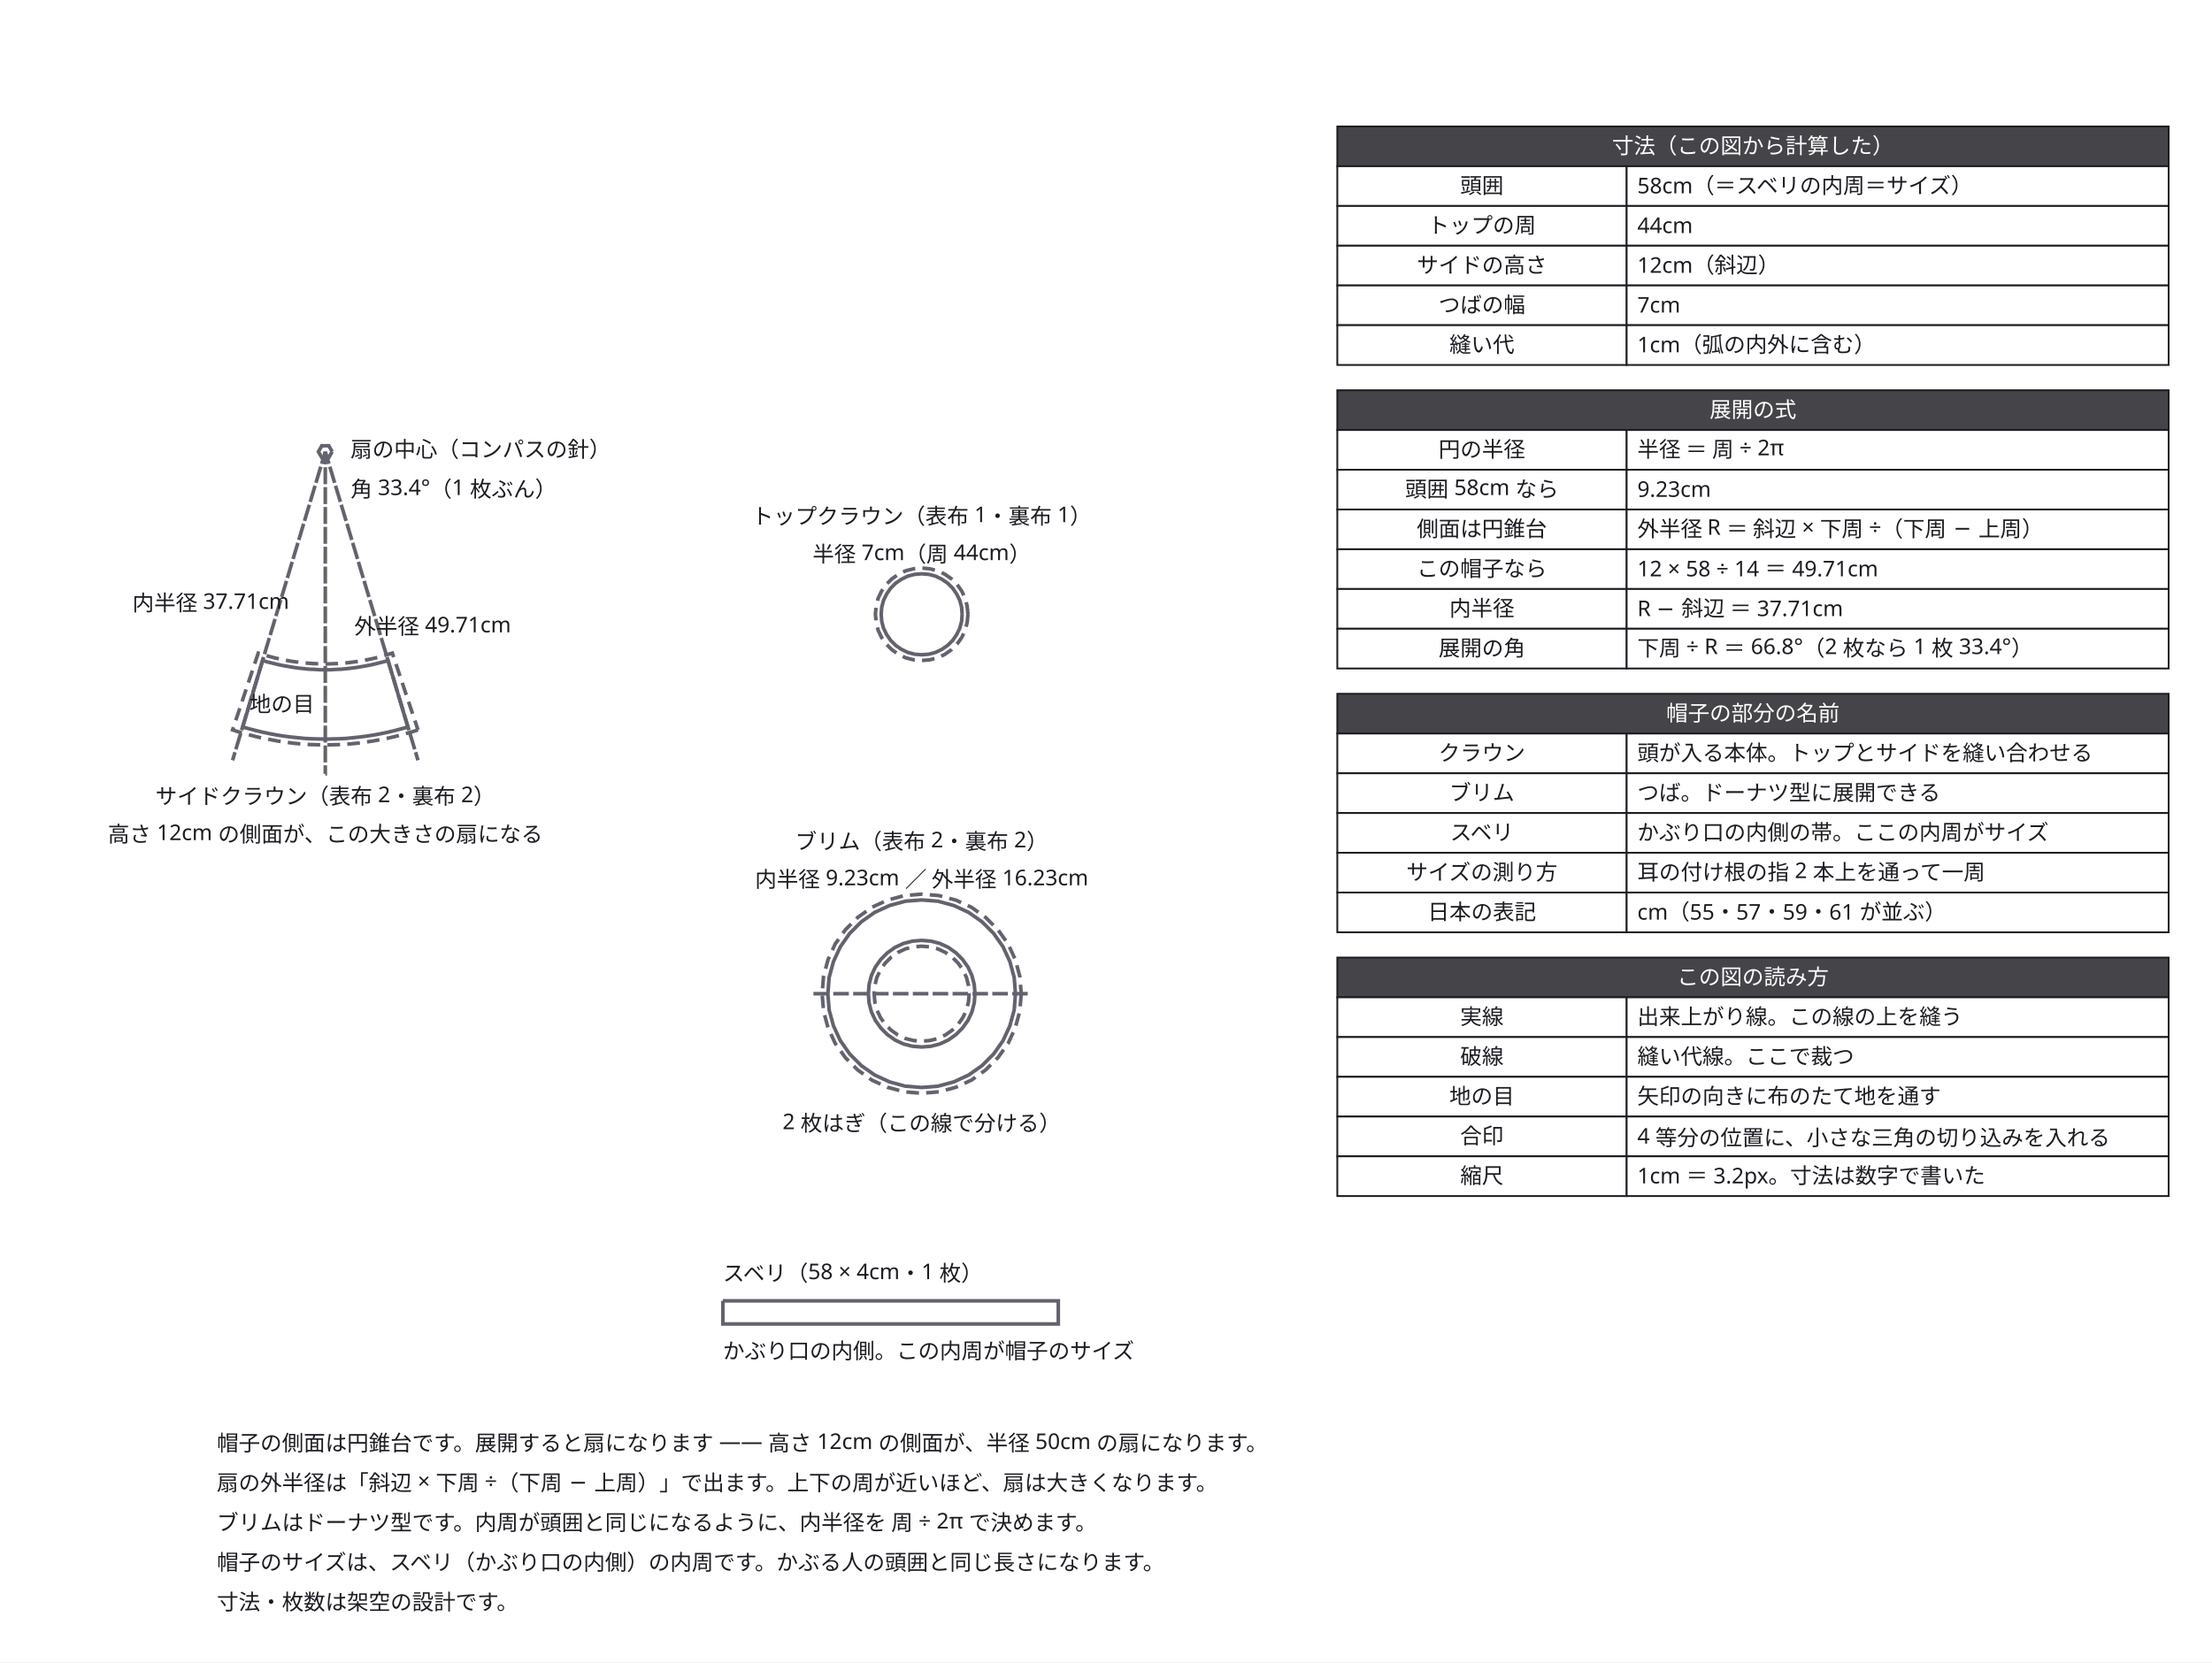
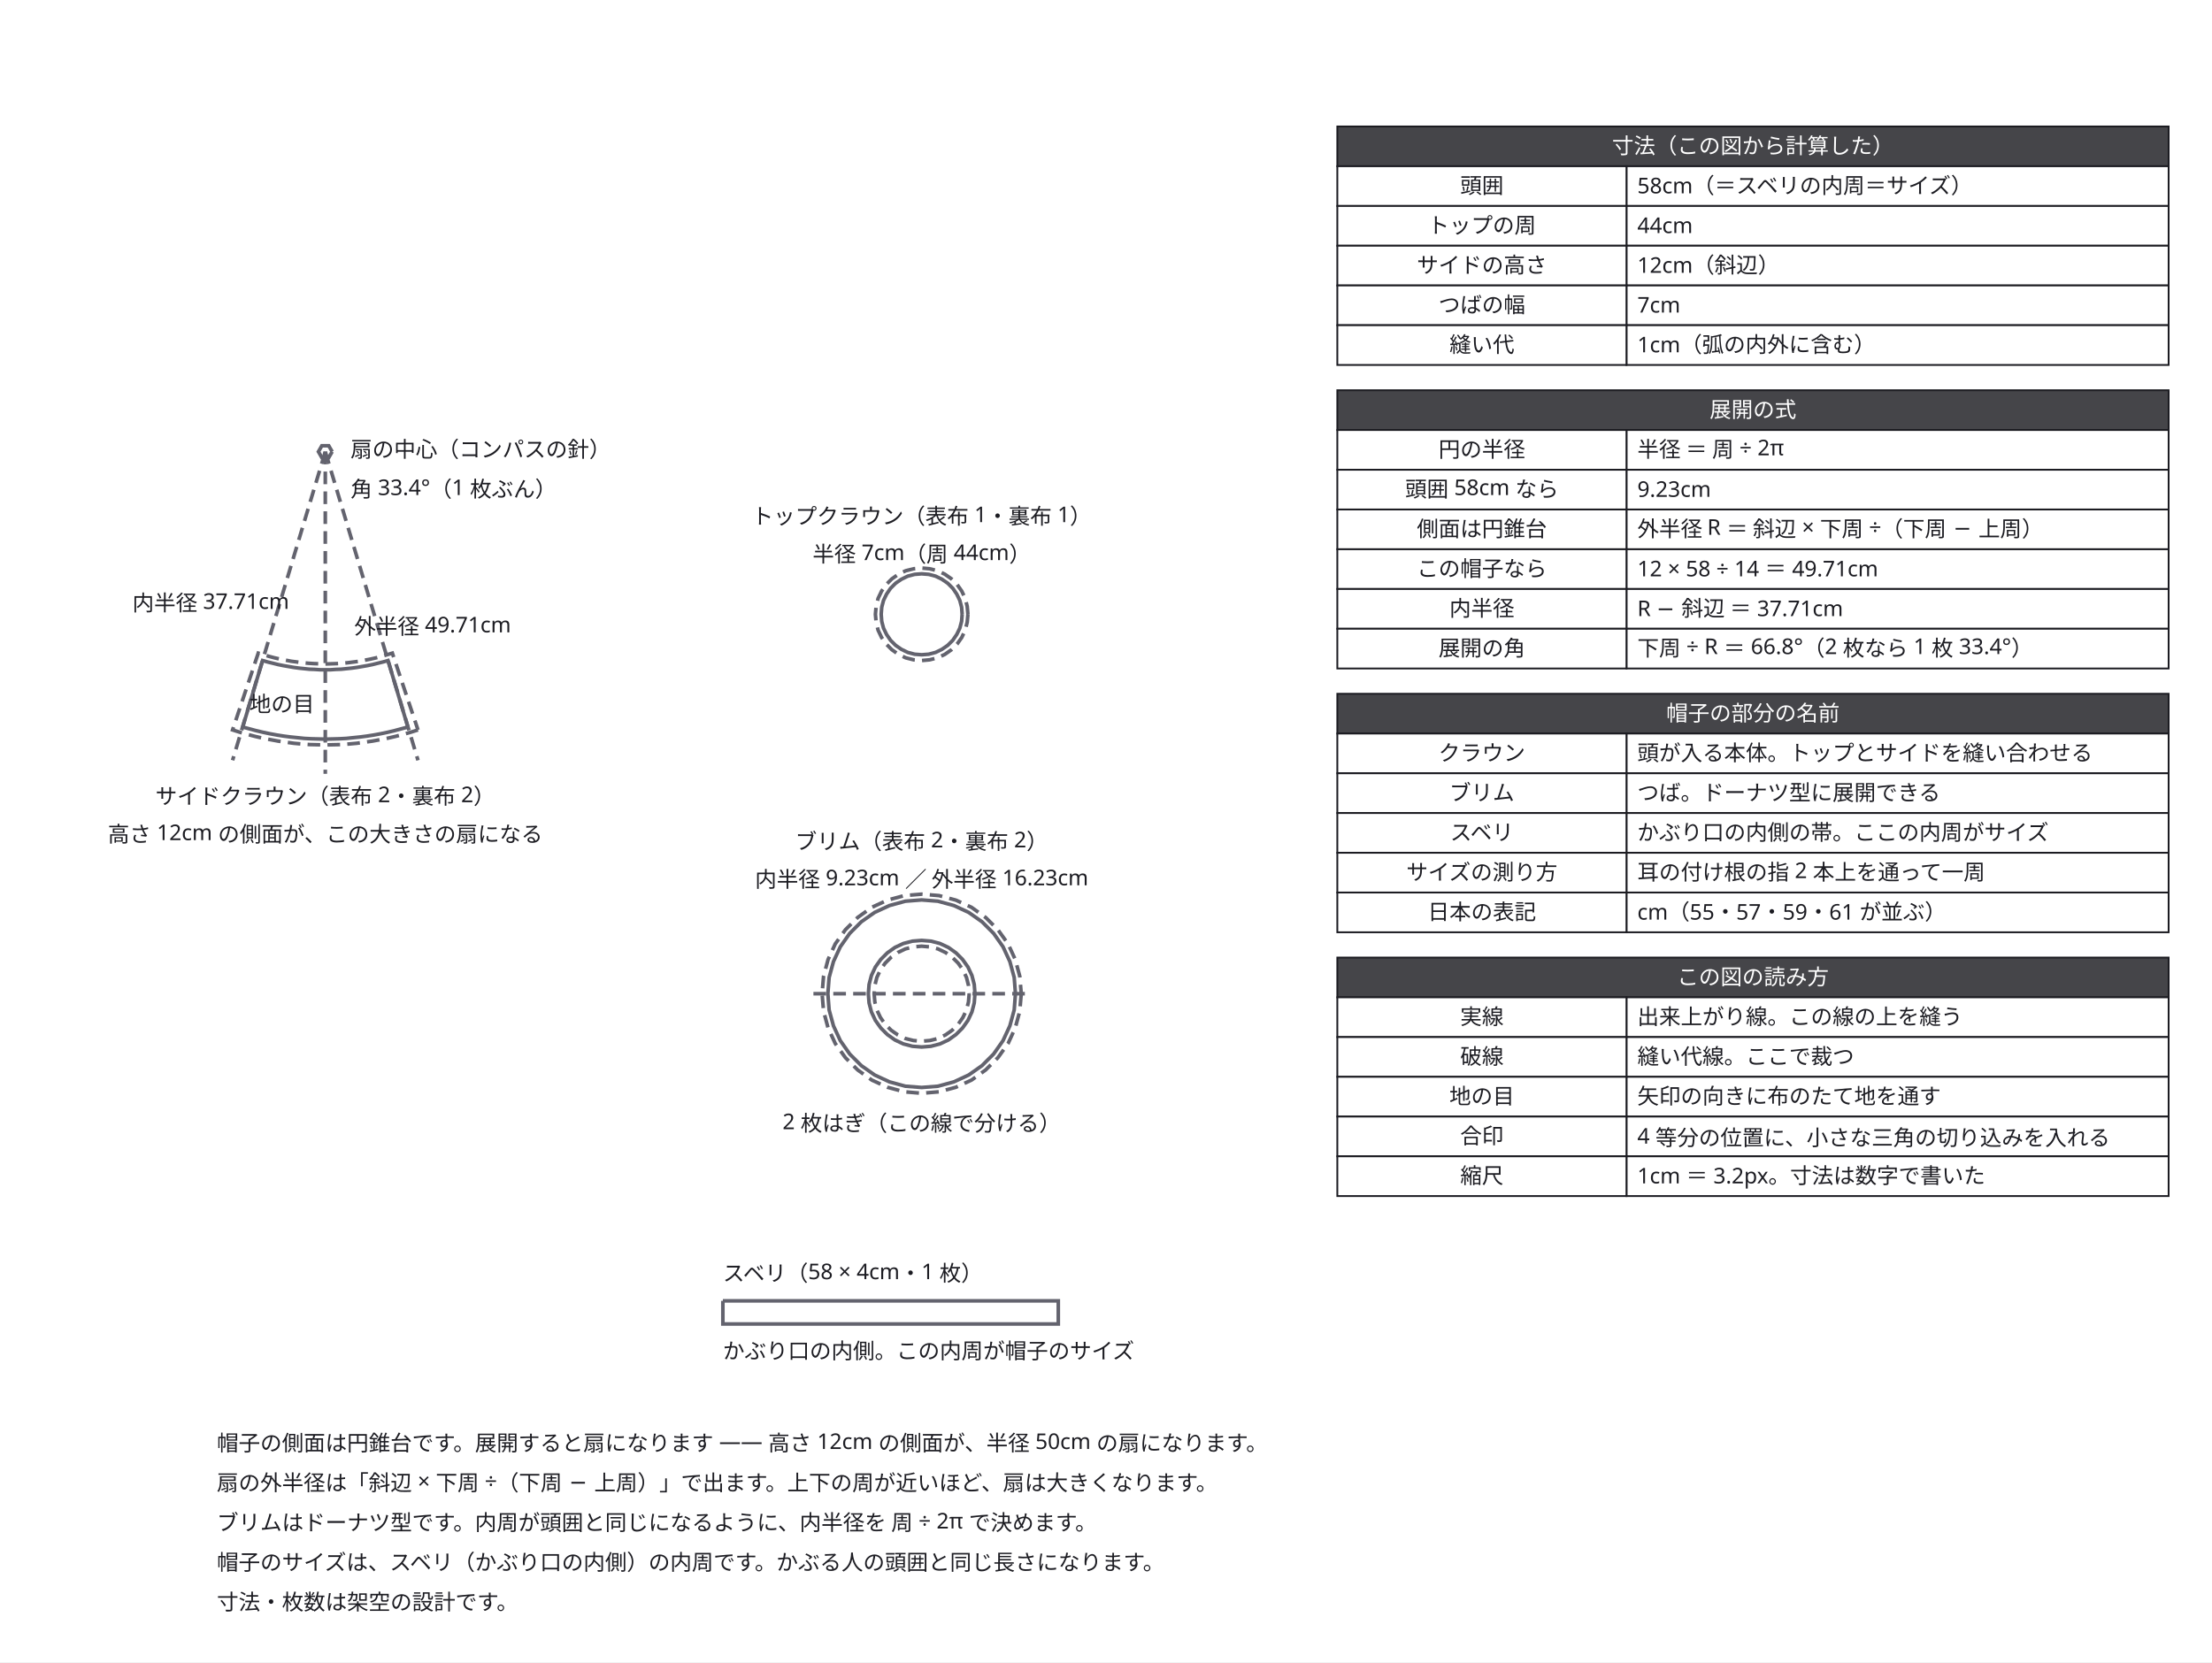
<svg xmlns="http://www.w3.org/2000/svg" width="1224" height="920" viewBox="0 0 1224 920">
  <defs>
    <marker id="arrow" viewBox="0 0 10 10" refX="9" refY="5" markerWidth="6" markerHeight="6" orient="auto">
      <path d="M 0 0 L 10 5 L 0 10 z" fill="#63636e" />
    </marker>
  </defs>
  <rect data-paper="1" x="0" y="0" width="1224" height="920" fill="#ffffff" />
  <g data-node="n1" data-pinned="false" data-shape="rect" />
  <g data-node="n2" data-pinned="false" data-shape="rect" />
  <g data-node="n3" data-pinned="false" data-shape="rect" />
  <g data-node="n4" data-pinned="false" data-shape="rect" />
  <g data-node="n5" data-pinned="false" data-shape="rect" />
  <g data-node="h70" data-pinned="false" data-shape="rect">
    <rect x="740" y="70" width="460" height="22" fill="#ffffff" stroke="#1c1c22" stroke-width="1" />
    <rect x="740" y="70" width="460" height="22" fill="#1c1c22" fill-opacity="0.82" />
  </g>
  <g data-node="h216" data-pinned="false" data-shape="rect">
    <rect x="740" y="216" width="460" height="22" fill="#ffffff" stroke="#1c1c22" stroke-width="1" />
    <rect x="740" y="216" width="460" height="22" fill="#1c1c22" fill-opacity="0.82" />
  </g>
  <g data-node="h384" data-pinned="false" data-shape="rect">
    <rect x="740" y="384" width="460" height="22" fill="#ffffff" stroke="#1c1c22" stroke-width="1" />
    <rect x="740" y="384" width="460" height="22" fill="#1c1c22" fill-opacity="0.82" />
  </g>
  <g data-node="h530" data-pinned="false" data-shape="rect">
    <rect x="740" y="530" width="460" height="22" fill="#ffffff" stroke="#1c1c22" stroke-width="1" />
    <rect x="740" y="530" width="460" height="22" fill="#1c1c22" fill-opacity="0.82" />
  </g>
  <g data-node="b92" data-pinned="false" data-shape="rect">
    <rect x="900" y="92" width="300" height="22" fill="#ffffff" stroke="#1c1c22" stroke-width="1" />
  </g>
  <g data-node="b114" data-pinned="false" data-shape="rect">
    <rect x="900" y="114" width="300" height="22" fill="#ffffff" stroke="#1c1c22" stroke-width="1" />
  </g>
  <g data-node="b136" data-pinned="false" data-shape="rect">
    <rect x="900" y="136" width="300" height="22" fill="#ffffff" stroke="#1c1c22" stroke-width="1" />
  </g>
  <g data-node="b158" data-pinned="false" data-shape="rect">
    <rect x="900" y="158" width="300" height="22" fill="#ffffff" stroke="#1c1c22" stroke-width="1" />
  </g>
  <g data-node="b180" data-pinned="false" data-shape="rect">
    <rect x="900" y="180" width="300" height="22" fill="#ffffff" stroke="#1c1c22" stroke-width="1" />
  </g>
  <g data-node="b238" data-pinned="false" data-shape="rect">
    <rect x="900" y="238" width="300" height="22" fill="#ffffff" stroke="#1c1c22" stroke-width="1" />
  </g>
  <g data-node="b260" data-pinned="false" data-shape="rect">
    <rect x="900" y="260" width="300" height="22" fill="#ffffff" stroke="#1c1c22" stroke-width="1" />
  </g>
  <g data-node="b282" data-pinned="false" data-shape="rect">
    <rect x="900" y="282" width="300" height="22" fill="#ffffff" stroke="#1c1c22" stroke-width="1" />
  </g>
  <g data-node="b304" data-pinned="false" data-shape="rect">
    <rect x="900" y="304" width="300" height="22" fill="#ffffff" stroke="#1c1c22" stroke-width="1" />
  </g>
  <g data-node="b326" data-pinned="false" data-shape="rect">
    <rect x="900" y="326" width="300" height="22" fill="#ffffff" stroke="#1c1c22" stroke-width="1" />
  </g>
  <g data-node="b348" data-pinned="false" data-shape="rect">
    <rect x="900" y="348" width="300" height="22" fill="#ffffff" stroke="#1c1c22" stroke-width="1" />
  </g>
  <g data-node="b406" data-pinned="false" data-shape="rect">
    <rect x="900" y="406" width="300" height="22" fill="#ffffff" stroke="#1c1c22" stroke-width="1" />
  </g>
  <g data-node="b428" data-pinned="false" data-shape="rect">
    <rect x="900" y="428" width="300" height="22" fill="#ffffff" stroke="#1c1c22" stroke-width="1" />
  </g>
  <g data-node="b450" data-pinned="false" data-shape="rect">
    <rect x="900" y="450" width="300" height="22" fill="#ffffff" stroke="#1c1c22" stroke-width="1" />
  </g>
  <g data-node="b472" data-pinned="false" data-shape="rect">
    <rect x="900" y="472" width="300" height="22" fill="#ffffff" stroke="#1c1c22" stroke-width="1" />
  </g>
  <g data-node="b494" data-pinned="false" data-shape="rect">
    <rect x="900" y="494" width="300" height="22" fill="#ffffff" stroke="#1c1c22" stroke-width="1" />
  </g>
  <g data-node="b552" data-pinned="false" data-shape="rect">
    <rect x="900" y="552" width="300" height="22" fill="#ffffff" stroke="#1c1c22" stroke-width="1" />
  </g>
  <g data-node="b574" data-pinned="false" data-shape="rect">
    <rect x="900" y="574" width="300" height="22" fill="#ffffff" stroke="#1c1c22" stroke-width="1" />
  </g>
  <g data-node="b596" data-pinned="false" data-shape="rect">
    <rect x="900" y="596" width="300" height="22" fill="#ffffff" stroke="#1c1c22" stroke-width="1" />
  </g>
  <g data-node="b618" data-pinned="false" data-shape="rect">
    <rect x="900" y="618" width="300" height="22" fill="#ffffff" stroke="#1c1c22" stroke-width="1" />
  </g>
  <g data-node="b640" data-pinned="false" data-shape="rect">
    <rect x="900" y="640" width="300" height="22" fill="#ffffff" stroke="#1c1c22" stroke-width="1" />
  </g>
  <g data-node="sc_n2" data-pinned="false" data-shape="rect" />
  <g data-node="sc_n" data-pinned="false" data-shape="rect" />
  <g data-node="tc_n" data-pinned="false" data-shape="rect" />
  <g data-node="br_n" data-pinned="false" data-shape="rect" />
  <g data-node="sb_1" data-pinned="false" data-shape="rect" />
  <g data-node="tc_1" data-pinned="false" data-shape="rect" />
  <g data-node="br_1" data-pinned="false" data-shape="rect" />
  <g data-node="sb_n" data-pinned="false" data-shape="rect" />
  <g data-node="sc_c" data-pinned="false" data-shape="rect" />
  <g data-node="a92" data-pinned="false" data-shape="rect">
    <rect x="740" y="92" width="160" height="22" fill="#ffffff" stroke="#1c1c22" stroke-width="1" />
  </g>
  <g data-node="a114" data-pinned="false" data-shape="rect">
    <rect x="740" y="114" width="160" height="22" fill="#ffffff" stroke="#1c1c22" stroke-width="1" />
  </g>
  <g data-node="a136" data-pinned="false" data-shape="rect">
    <rect x="740" y="136" width="160" height="22" fill="#ffffff" stroke="#1c1c22" stroke-width="1" />
  </g>
  <g data-node="a158" data-pinned="false" data-shape="rect">
    <rect x="740" y="158" width="160" height="22" fill="#ffffff" stroke="#1c1c22" stroke-width="1" />
  </g>
  <g data-node="a180" data-pinned="false" data-shape="rect">
    <rect x="740" y="180" width="160" height="22" fill="#ffffff" stroke="#1c1c22" stroke-width="1" />
  </g>
  <g data-node="a238" data-pinned="false" data-shape="rect">
    <rect x="740" y="238" width="160" height="22" fill="#ffffff" stroke="#1c1c22" stroke-width="1" />
  </g>
  <g data-node="a260" data-pinned="false" data-shape="rect">
    <rect x="740" y="260" width="160" height="22" fill="#ffffff" stroke="#1c1c22" stroke-width="1" />
  </g>
  <g data-node="a282" data-pinned="false" data-shape="rect">
    <rect x="740" y="282" width="160" height="22" fill="#ffffff" stroke="#1c1c22" stroke-width="1" />
  </g>
  <g data-node="a304" data-pinned="false" data-shape="rect">
    <rect x="740" y="304" width="160" height="22" fill="#ffffff" stroke="#1c1c22" stroke-width="1" />
  </g>
  <g data-node="a326" data-pinned="false" data-shape="rect">
    <rect x="740" y="326" width="160" height="22" fill="#ffffff" stroke="#1c1c22" stroke-width="1" />
  </g>
  <g data-node="a348" data-pinned="false" data-shape="rect">
    <rect x="740" y="348" width="160" height="22" fill="#ffffff" stroke="#1c1c22" stroke-width="1" />
  </g>
  <g data-node="a406" data-pinned="false" data-shape="rect">
    <rect x="740" y="406" width="160" height="22" fill="#ffffff" stroke="#1c1c22" stroke-width="1" />
  </g>
  <g data-node="a428" data-pinned="false" data-shape="rect">
    <rect x="740" y="428" width="160" height="22" fill="#ffffff" stroke="#1c1c22" stroke-width="1" />
  </g>
  <g data-node="a450" data-pinned="false" data-shape="rect">
    <rect x="740" y="450" width="160" height="22" fill="#ffffff" stroke="#1c1c22" stroke-width="1" />
  </g>
  <g data-node="a472" data-pinned="false" data-shape="rect">
    <rect x="740" y="472" width="160" height="22" fill="#ffffff" stroke="#1c1c22" stroke-width="1" />
  </g>
  <g data-node="a494" data-pinned="false" data-shape="rect">
    <rect x="740" y="494" width="160" height="22" fill="#ffffff" stroke="#1c1c22" stroke-width="1" />
  </g>
  <g data-node="a552" data-pinned="false" data-shape="rect">
    <rect x="740" y="552" width="160" height="22" fill="#ffffff" stroke="#1c1c22" stroke-width="1" />
  </g>
  <g data-node="a574" data-pinned="false" data-shape="rect">
    <rect x="740" y="574" width="160" height="22" fill="#ffffff" stroke="#1c1c22" stroke-width="1" />
  </g>
  <g data-node="a596" data-pinned="false" data-shape="rect">
    <rect x="740" y="596" width="160" height="22" fill="#ffffff" stroke="#1c1c22" stroke-width="1" />
  </g>
  <g data-node="a618" data-pinned="false" data-shape="rect">
    <rect x="740" y="618" width="160" height="22" fill="#ffffff" stroke="#1c1c22" stroke-width="1" />
  </g>
  <g data-node="a640" data-pinned="false" data-shape="rect">
    <rect x="740" y="640" width="160" height="22" fill="#ffffff" stroke="#1c1c22" stroke-width="1" />
  </g>
  <g data-node="br_2" data-pinned="false" data-shape="rect" />
  <g data-node="sc_a" data-pinned="false" data-shape="rect" />
  <g data-node="sc_r" data-pinned="false" data-shape="rect" />
  <g data-node="sc_r2" data-pinned="false" data-shape="rect" />
  <g data-node="sc_g" data-pinned="false" data-shape="rect" />
  <g data-node="e0" data-pinned="false" data-shape="rect" />
  <g data-node="e1" data-pinned="false" data-shape="rect" />
  <g data-node="e2" data-pinned="false" data-shape="rect" />
  <g data-node="e3" data-pinned="false" data-shape="rect" />
  <g data-node="e4" data-pinned="false" data-shape="rect" />
  <g data-node="e5" data-pinned="false" data-shape="rect" />
  <g data-node="e6" data-pinned="false" data-shape="rect" />
  <g data-node="e7" data-pinned="false" data-shape="rect" />
  <g data-node="e8" data-pinned="false" data-shape="rect" />
  <g data-node="e9" data-pinned="false" data-shape="rect" />
  <g data-node="e10" data-pinned="false" data-shape="rect" />
  <g data-node="e11" data-pinned="false" data-shape="rect" />
  <g data-node="e12" data-pinned="false" data-shape="rect" />
  <g data-node="e13" data-pinned="false" data-shape="rect" />
  <g data-edge="e0&gt;e0" data-pinned="false">
    <path d="M 225.7 402.4 L 222 403.4 L 218.3 404.4 L 214.5 405.3 L 210.7 406.1 L 206.9 406.8 L 203.1 407.4 L 199.3 407.9 L 195.4 408.3 L 191.6 408.7 L 187.7 408.9 L 183.9 409 L 180 409.1 L 176.1 409 L 172.3 408.9 L 168.4 408.7 L 164.6 408.3 L 160.7 407.9 L 156.9 407.4 L 153.1 406.8 L 149.3 406.1 L 145.5 405.3 L 141.7 404.4 L 138 403.4 L 134.3 402.4 L 145.3 365.6 L 148.1 366.4 L 151 367.1 L 153.8 367.8 L 156.7 368.4 L 159.6 368.9 L 162.5 369.4 L 165.4 369.8 L 168.3 370.1 L 171.2 370.4 L 174.1 370.5 L 177.1 370.7 L 180 370.7 L 182.9 370.7 L 185.9 370.5 L 188.8 370.4 L 191.7 370.1 L 194.6 369.8 L 197.5 369.4 L 200.4 368.9 L 203.3 368.4 L 206.2 367.8 L 209 367.1 L 211.9 366.4 L 214.7 365.6 L 225.7 402.4" fill="none" stroke="#63636e" stroke-width="2" />
  </g>
  <g data-edge="e1&gt;e1" data-pinned="false">
    <path d="M 231.3 404 L 227.2 405.3 L 223 406.5 L 218.8 407.6 L 214.5 408.6 L 210.3 409.4 L 206 410.2 L 201.7 410.8 L 197.4 411.4 L 193 411.8 L 188.7 412.1 L 184.3 412.2 L 180 412.3 L 175.7 412.2 L 171.3 412.1 L 167 411.8 L 162.6 411.4 L 158.3 410.8 L 154 410.2 L 149.7 409.4 L 145.5 408.6 L 141.2 407.6 L 137 406.5 L 132.8 405.3 L 128.7 404 L 142.9 361.5 L 145.9 362.4 L 148.9 363.3 L 151.9 364.1 L 155 364.8 L 158.1 365.4 L 161.2 366 L 164.3 366.4 L 167.4 366.8 L 170.6 367.1 L 173.7 367.3 L 176.9 367.4 L 180 367.5 L 183.1 367.4 L 186.3 367.3 L 189.4 367.1 L 192.6 366.8 L 195.7 366.4 L 198.8 366 L 201.9 365.4 L 205 364.8 L 208.1 364.1 L 211.1 363.3 L 214.1 362.4 L 217.1 361.5 L 231.3 404" fill="none" stroke="#63636e" stroke-width="2" stroke-dasharray="7 4" />
  </g>
  <g data-edge="e2&gt;e2" data-pinned="false">
-     <path d="M 180 250 L 231.3 420.8 L 180.3 251" fill="none" stroke="#63636e" stroke-width="2" stroke-dasharray="7 4" />
+     <path d="M 180 250 L 231.3 420.8" fill="none" stroke="#63636e" stroke-width="2" stroke-dasharray="7 4" />
  </g>
  <g data-edge="e3&gt;e3" data-pinned="false">
-     <path d="M 180 250 L 128.7 420.8 L 179.7 251" fill="none" stroke="#63636e" stroke-width="2" stroke-dasharray="7 4" />
+     <path d="M 180 250 L 128.7 420.8" fill="none" stroke="#63636e" stroke-width="2" stroke-dasharray="7 4" />
  </g>
  <g data-edge="e4&gt;e4" data-pinned="false">
-     <path d="M 180 250 L 180 428.3 L 180 251" fill="none" stroke="#63636e" stroke-width="2" stroke-dasharray="7 4" />
+     <path d="M 180 250 L 180 428.3" fill="none" stroke="#63636e" stroke-width="2" stroke-dasharray="7 4" />
  </g>
  <g data-edge="e5&gt;e5" data-pinned="false">
    <path d="M 183.8 250 L 181.9 253.3 L 178.1 253.3 L 176.2 250 L 178.1 246.7 L 181.9 246.7 L 183.8 250" fill="none" stroke="#63636e" stroke-width="2" />
  </g>
  <g data-edge="e6&gt;e6" data-pinned="false">
    <path d="M 532.4 340 L 532.1 343.9 L 531.1 347.7 L 529.4 351.2 L 527.2 354.4 L 524.4 357.2 L 521.2 359.4 L 517.7 361.1 L 513.9 362.1 L 510 362.4 L 506.1 362.1 L 502.3 361.1 L 498.8 359.4 L 495.6 357.2 L 492.8 354.4 L 490.6 351.2 L 488.9 347.7 L 487.9 343.9 L 487.6 340 L 487.9 336.1 L 488.9 332.3 L 490.6 328.8 L 492.8 325.6 L 495.6 322.8 L 498.8 320.6 L 502.3 318.9 L 506.1 317.9 L 510 317.6 L 513.9 317.9 L 517.7 318.9 L 521.2 320.6 L 524.4 322.8 L 527.2 325.6 L 529.4 328.8 L 531.1 332.3 L 532.1 336.1 L 532.4 340" fill="none" stroke="#63636e" stroke-width="2" />
  </g>
  <g data-edge="e7&gt;e7" data-pinned="false">
    <path d="M 535.6 340 L 535.2 344.4 L 534.1 348.8 L 532.2 352.8 L 529.6 356.5 L 526.5 359.6 L 522.8 362.2 L 518.8 364.1 L 514.4 365.2 L 510 365.6 L 505.6 365.2 L 501.2 364.1 L 497.2 362.2 L 493.5 359.6 L 490.4 356.5 L 487.8 352.8 L 485.9 348.8 L 484.8 344.4 L 484.4 340 L 484.8 335.6 L 485.9 331.2 L 487.8 327.2 L 490.4 323.5 L 493.5 320.4 L 497.2 317.8 L 501.2 315.9 L 505.6 314.8 L 510 314.4 L 514.4 314.8 L 518.8 315.9 L 522.8 317.8 L 526.5 320.4 L 529.6 323.5 L 532.2 327.2 L 534.1 331.2 L 535.2 335.6 L 535.6 340" fill="none" stroke="#63636e" stroke-width="2" stroke-dasharray="7 4" />
  </g>
  <g data-edge="e8&gt;e8" data-pinned="false">
    <path d="M 539.5 550 L 539.1 555.1 L 537.8 560.1 L 535.6 564.8 L 532.6 569 L 529 572.6 L 524.8 575.6 L 520.1 577.8 L 515.1 579.1 L 510 579.5 L 504.9 579.1 L 499.9 577.8 L 495.2 575.6 L 491 572.6 L 487.4 569 L 484.4 564.8 L 482.2 560.1 L 480.9 555.1 L 480.5 550 L 480.9 544.9 L 482.2 539.9 L 484.4 535.2 L 487.4 531 L 491 527.4 L 495.2 524.4 L 499.9 522.2 L 504.9 520.9 L 510 520.5 L 515.1 520.9 L 520.1 522.2 L 524.8 524.4 L 529 527.4 L 532.6 531 L 535.6 535.2 L 537.8 539.9 L 539.1 544.9 L 539.5 550" fill="none" stroke="#63636e" stroke-width="2" />
  </g>
  <g data-edge="e9&gt;e9" data-pinned="false">
    <path d="M 561.9 550 L 561.2 559 L 558.8 567.8 L 555 576 L 549.8 583.4 L 543.4 589.8 L 536 595 L 527.8 598.8 L 519 601.2 L 510 601.9 L 501 601.2 L 492.2 598.8 L 484 595 L 476.6 589.8 L 470.2 583.4 L 465 576 L 461.2 567.8 L 458.8 559 L 458.1 550 L 458.8 541 L 461.2 532.2 L 465 524 L 470.2 516.6 L 476.6 510.2 L 484 505 L 492.2 501.2 L 501 498.8 L 510 498.1 L 519 498.8 L 527.8 501.2 L 536 505 L 543.4 510.2 L 549.8 516.6 L 555 524 L 558.8 532.2 L 561.2 541 L 561.9 550" fill="none" stroke="#63636e" stroke-width="2" />
  </g>
  <g data-edge="e10&gt;e10" data-pinned="false">
    <path d="M 536.3 550 L 535.9 554.6 L 534.8 559 L 532.8 563.2 L 530.2 566.9 L 526.9 570.2 L 523.2 572.8 L 519 574.8 L 514.6 575.9 L 510 576.3 L 505.4 575.9 L 501 574.8 L 496.8 572.8 L 493.1 570.2 L 489.8 566.9 L 487.2 563.2 L 485.2 559 L 484.1 554.6 L 483.7 550 L 484.1 545.4 L 485.2 541 L 487.2 536.8 L 489.8 533.1 L 493.1 529.8 L 496.8 527.2 L 501 525.2 L 505.4 524.1 L 510 523.7 L 514.6 524.1 L 519 525.2 L 523.2 527.2 L 526.9 529.8 L 530.2 533.1 L 532.8 536.8 L 534.8 541 L 535.9 545.4 L 536.3 550" fill="none" stroke="#63636e" stroke-width="2" stroke-dasharray="7 4" />
  </g>
  <g data-edge="e11&gt;e11" data-pinned="false">
    <path d="M 565.1 550 L 564.3 559.6 L 561.8 568.9 L 557.8 577.6 L 552.2 585.4 L 545.4 592.2 L 537.6 597.8 L 528.9 601.8 L 519.6 604.3 L 510 605.1 L 500.4 604.3 L 491.1 601.8 L 482.4 597.8 L 474.6 592.2 L 467.8 585.4 L 462.2 577.6 L 458.2 568.9 L 455.7 559.6 L 454.9 550 L 455.7 540.4 L 458.2 531.1 L 462.2 522.4 L 467.8 514.6 L 474.6 507.8 L 482.4 502.2 L 491.1 498.2 L 500.4 495.7 L 510 494.9 L 519.6 495.7 L 528.9 498.2 L 537.6 502.2 L 545.4 507.8 L 552.2 514.6 L 557.8 522.4 L 561.8 531.1 L 564.3 540.4 L 565.1 550" fill="none" stroke="#63636e" stroke-width="2" stroke-dasharray="7 4" />
  </g>
  <g data-edge="e12&gt;e12" data-pinned="false">
-     <path d="M 450.1 550 L 569.9 550 L 451.1 550" fill="none" stroke="#63636e" stroke-width="2" stroke-dasharray="7 4" />
+     <path d="M 450.1 550 L 569.9 550" fill="none" stroke="#63636e" stroke-width="2" stroke-dasharray="7 4" />
  </g>
  <g data-edge="e13&gt;e13" data-pinned="false">
    <path d="M 400 720 L 585.6 720 L 585.6 732.8 L 400 732.8 L 400 720" fill="none" stroke="#63636e" stroke-width="2" />
  </g>
  <g data-name="n1">
    <text x="120" y="803" text-anchor="start" font-family="sans-serif" font-size="12" fill="#1c1c22">帽子の側面は円錐台です。展開すると扇になります —— 高さ 12cm の側面が、半径 50cm の扇になります。</text>
  </g>
  <g data-name="n2">
    <text x="120" y="825" text-anchor="start" font-family="sans-serif" font-size="12" fill="#1c1c22">扇の外半径は「斜辺 × 下周 ÷（下周 − 上周）」で出ます。上下の周が近いほど、扇は大きくなります。</text>
  </g>
  <g data-name="n3">
    <text x="120" y="847" text-anchor="start" font-family="sans-serif" font-size="12" fill="#1c1c22">ブリムはドーナツ型です。内周が頭囲と同じになるように、内半径を 周 ÷ 2π で決めます。</text>
  </g>
  <g data-name="n4">
    <text x="120" y="869" text-anchor="start" font-family="sans-serif" font-size="12" fill="#1c1c22">帽子のサイズは、スベリ（かぶり口の内側）の内周です。かぶる人の頭囲と同じ長さになります。</text>
  </g>
  <g data-name="n5">
    <text x="120" y="891" text-anchor="start" font-family="sans-serif" font-size="12" fill="#1c1c22">寸法・枚数は架空の設計です。</text>
  </g>
  <g data-name="h70">
    <text x="970" y="85" text-anchor="middle" font-family="sans-serif" font-size="12" fill="#ffffff">寸法（この図から計算した）</text>
  </g>
  <g data-name="h216">
    <text x="970" y="231" text-anchor="middle" font-family="sans-serif" font-size="12" fill="#ffffff">展開の式</text>
  </g>
  <g data-name="h384">
    <text x="970" y="399" text-anchor="middle" font-family="sans-serif" font-size="12" fill="#ffffff">帽子の部分の名前</text>
  </g>
  <g data-name="h530">
    <text x="970" y="545" text-anchor="middle" font-family="sans-serif" font-size="12" fill="#ffffff">この図の読み方</text>
  </g>
  <g data-name="b92">
    <text x="906" y="107" text-anchor="start" font-family="sans-serif" font-size="12" fill="#1c1c22">58cm（＝スベリの内周＝サイズ）</text>
  </g>
  <g data-name="b114">
    <text x="906" y="129" text-anchor="start" font-family="sans-serif" font-size="12" fill="#1c1c22">44cm</text>
  </g>
  <g data-name="b136">
    <text x="906" y="151" text-anchor="start" font-family="sans-serif" font-size="12" fill="#1c1c22">12cm（斜辺）</text>
  </g>
  <g data-name="b158">
    <text x="906" y="173" text-anchor="start" font-family="sans-serif" font-size="12" fill="#1c1c22">7cm</text>
  </g>
  <g data-name="b180">
    <text x="906" y="195" text-anchor="start" font-family="sans-serif" font-size="12" fill="#1c1c22">1cm（弧の内外に含む）</text>
  </g>
  <g data-name="b238">
    <text x="906" y="253" text-anchor="start" font-family="sans-serif" font-size="12" fill="#1c1c22">半径 ＝ 周 ÷ 2π</text>
  </g>
  <g data-name="b260">
    <text x="906" y="275" text-anchor="start" font-family="sans-serif" font-size="12" fill="#1c1c22">9.23cm</text>
  </g>
  <g data-name="b282">
    <text x="906" y="297" text-anchor="start" font-family="sans-serif" font-size="12" fill="#1c1c22">外半径 R ＝ 斜辺 × 下周 ÷（下周 − 上周）</text>
  </g>
  <g data-name="b304">
    <text x="906" y="319" text-anchor="start" font-family="sans-serif" font-size="12" fill="#1c1c22">12 × 58 ÷ 14 ＝ 49.71cm</text>
  </g>
  <g data-name="b326">
    <text x="906" y="341" text-anchor="start" font-family="sans-serif" font-size="12" fill="#1c1c22">R − 斜辺 ＝ 37.71cm</text>
  </g>
  <g data-name="b348">
    <text x="906" y="363" text-anchor="start" font-family="sans-serif" font-size="12" fill="#1c1c22">下周 ÷ R ＝ 66.8°（2 枚なら 1 枚 33.4°）</text>
  </g>
  <g data-name="b406">
    <text x="906" y="421" text-anchor="start" font-family="sans-serif" font-size="12" fill="#1c1c22">頭が入る本体。トップとサイドを縫い合わせる</text>
  </g>
  <g data-name="b428">
    <text x="906" y="443" text-anchor="start" font-family="sans-serif" font-size="12" fill="#1c1c22">つば。ドーナツ型に展開できる</text>
  </g>
  <g data-name="b450">
    <text x="906" y="465" text-anchor="start" font-family="sans-serif" font-size="12" fill="#1c1c22">かぶり口の内側の帯。ここの内周がサイズ</text>
  </g>
  <g data-name="b472">
    <text x="906" y="487" text-anchor="start" font-family="sans-serif" font-size="12" fill="#1c1c22">耳の付け根の指 2 本上を通って一周</text>
  </g>
  <g data-name="b494">
    <text x="906" y="509" text-anchor="start" font-family="sans-serif" font-size="12" fill="#1c1c22">cm（55・57・59・61 が並ぶ）</text>
  </g>
  <g data-name="b552">
    <text x="906" y="567" text-anchor="start" font-family="sans-serif" font-size="12" fill="#1c1c22">出来上がり線。この線の上を縫う</text>
  </g>
  <g data-name="b574">
    <text x="906" y="589" text-anchor="start" font-family="sans-serif" font-size="12" fill="#1c1c22">縫い代線。ここで裁つ</text>
  </g>
  <g data-name="b596">
    <text x="906" y="611" text-anchor="start" font-family="sans-serif" font-size="12" fill="#1c1c22">矢印の向きに布のたて地を通す</text>
  </g>
  <g data-name="b618">
    <text x="906" y="633" text-anchor="start" font-family="sans-serif" font-size="12" fill="#1c1c22">4 等分の位置に、小さな三角の切り込みを入れる</text>
  </g>
  <g data-name="b640">
    <text x="906" y="655" text-anchor="start" font-family="sans-serif" font-size="12" fill="#1c1c22">1cm ＝ 3.2px。寸法は数字で書いた</text>
  </g>
  <g data-name="sc_n2">
    <text x="180" y="466" text-anchor="middle" font-family="sans-serif" font-size="12" fill="#1c1c22">高さ 12cm の側面が、この大きさの扇になる</text>
  </g>
  <g data-name="sc_n">
    <text x="180" y="445" text-anchor="middle" font-family="sans-serif" font-size="12" fill="#1c1c22">サイドクラウン（表布 2・裏布 2）</text>
  </g>
  <g data-name="tc_n">
    <text x="510" y="290" text-anchor="middle" font-family="sans-serif" font-size="12" fill="#1c1c22">トップクラウン（表布 1・裏布 1）</text>
  </g>
  <g data-name="br_n">
    <text x="510" y="470" text-anchor="middle" font-family="sans-serif" font-size="12" fill="#1c1c22">ブリム（表布 2・裏布 2）</text>
  </g>
  <g data-name="sb_1">
    <text x="400" y="752" text-anchor="start" font-family="sans-serif" font-size="12" fill="#1c1c22">かぶり口の内側。この内周が帽子のサイズ</text>
  </g>
  <g data-name="tc_1">
    <text x="510" y="311" text-anchor="middle" font-family="sans-serif" font-size="12" fill="#1c1c22">半径 7cm（周 44cm）</text>
  </g>
  <g data-name="br_1">
    <text x="510" y="491" text-anchor="middle" font-family="sans-serif" font-size="12" fill="#1c1c22">内半径 9.23cm ／ 外半径 16.23cm</text>
  </g>
  <g data-name="sb_n">
    <text x="400" y="709" text-anchor="start" font-family="sans-serif" font-size="12" fill="#1c1c22">スベリ（58 × 4cm・1 枚）</text>
  </g>
  <g data-name="sc_c">
    <text x="194" y="253" text-anchor="start" font-family="sans-serif" font-size="12" fill="#1c1c22">扇の中心（コンパスの針）</text>
  </g>
  <g data-name="a92">
    <text x="820" y="107" text-anchor="middle" font-family="sans-serif" font-size="12" fill="#1c1c22">頭囲</text>
  </g>
  <g data-name="a114">
    <text x="820" y="129" text-anchor="middle" font-family="sans-serif" font-size="12" fill="#1c1c22">トップの周</text>
  </g>
  <g data-name="a136">
    <text x="820" y="151" text-anchor="middle" font-family="sans-serif" font-size="12" fill="#1c1c22">サイドの高さ</text>
  </g>
  <g data-name="a158">
    <text x="820" y="173" text-anchor="middle" font-family="sans-serif" font-size="12" fill="#1c1c22">つばの幅</text>
  </g>
  <g data-name="a180">
    <text x="820" y="195" text-anchor="middle" font-family="sans-serif" font-size="12" fill="#1c1c22">縫い代</text>
  </g>
  <g data-name="a238">
    <text x="820" y="253" text-anchor="middle" font-family="sans-serif" font-size="12" fill="#1c1c22">円の半径</text>
  </g>
  <g data-name="a260">
    <text x="820" y="275" text-anchor="middle" font-family="sans-serif" font-size="12" fill="#1c1c22">頭囲 58cm なら</text>
  </g>
  <g data-name="a282">
    <text x="820" y="297" text-anchor="middle" font-family="sans-serif" font-size="12" fill="#1c1c22">側面は円錐台</text>
  </g>
  <g data-name="a304">
    <text x="820" y="319" text-anchor="middle" font-family="sans-serif" font-size="12" fill="#1c1c22">この帽子なら</text>
  </g>
  <g data-name="a326">
    <text x="820" y="341" text-anchor="middle" font-family="sans-serif" font-size="12" fill="#1c1c22">内半径</text>
  </g>
  <g data-name="a348">
    <text x="820" y="363" text-anchor="middle" font-family="sans-serif" font-size="12" fill="#1c1c22">展開の角</text>
  </g>
  <g data-name="a406">
    <text x="820" y="421" text-anchor="middle" font-family="sans-serif" font-size="12" fill="#1c1c22">クラウン</text>
  </g>
  <g data-name="a428">
    <text x="820" y="443" text-anchor="middle" font-family="sans-serif" font-size="12" fill="#1c1c22">ブリム</text>
  </g>
  <g data-name="a450">
    <text x="820" y="465" text-anchor="middle" font-family="sans-serif" font-size="12" fill="#1c1c22">スベリ</text>
  </g>
  <g data-name="a472">
    <text x="820" y="487" text-anchor="middle" font-family="sans-serif" font-size="12" fill="#1c1c22">サイズの測り方</text>
  </g>
  <g data-name="a494">
    <text x="820" y="509" text-anchor="middle" font-family="sans-serif" font-size="12" fill="#1c1c22">日本の表記</text>
  </g>
  <g data-name="a552">
    <text x="820" y="567" text-anchor="middle" font-family="sans-serif" font-size="12" fill="#1c1c22">実線</text>
  </g>
  <g data-name="a574">
    <text x="820" y="589" text-anchor="middle" font-family="sans-serif" font-size="12" fill="#1c1c22">破線</text>
  </g>
  <g data-name="a596">
    <text x="820" y="611" text-anchor="middle" font-family="sans-serif" font-size="12" fill="#1c1c22">地の目</text>
  </g>
  <g data-name="a618">
    <text x="820" y="633" text-anchor="middle" font-family="sans-serif" font-size="12" fill="#1c1c22">合印</text>
  </g>
  <g data-name="a640">
    <text x="820" y="655" text-anchor="middle" font-family="sans-serif" font-size="12" fill="#1c1c22">縮尺</text>
  </g>
  <g data-name="br_2">
    <text x="510" y="625" text-anchor="middle" font-family="sans-serif" font-size="12" fill="#1c1c22">2 枚はぎ（この線で分ける）</text>
  </g>
  <g data-name="sc_a">
    <text x="194" y="275" text-anchor="start" font-family="sans-serif" font-size="12" fill="#1c1c22">角 33.4°（1 枚ぶん）</text>
  </g>
  <g data-name="sc_r">
    <text x="196" y="351" text-anchor="start" font-family="sans-serif" font-size="12" fill="#1c1c22">外半径 49.71cm</text>
  </g>
  <g data-name="sc_r2">
    <text x="160" y="338" text-anchor="end" font-family="sans-serif" font-size="12" fill="#1c1c22">内半径 37.71cm</text>
  </g>
  <g data-name="sc_g">
    <text x="174" y="394" text-anchor="end" font-family="sans-serif" font-size="12" fill="#1c1c22">地の目</text>
  </g>
</svg>
